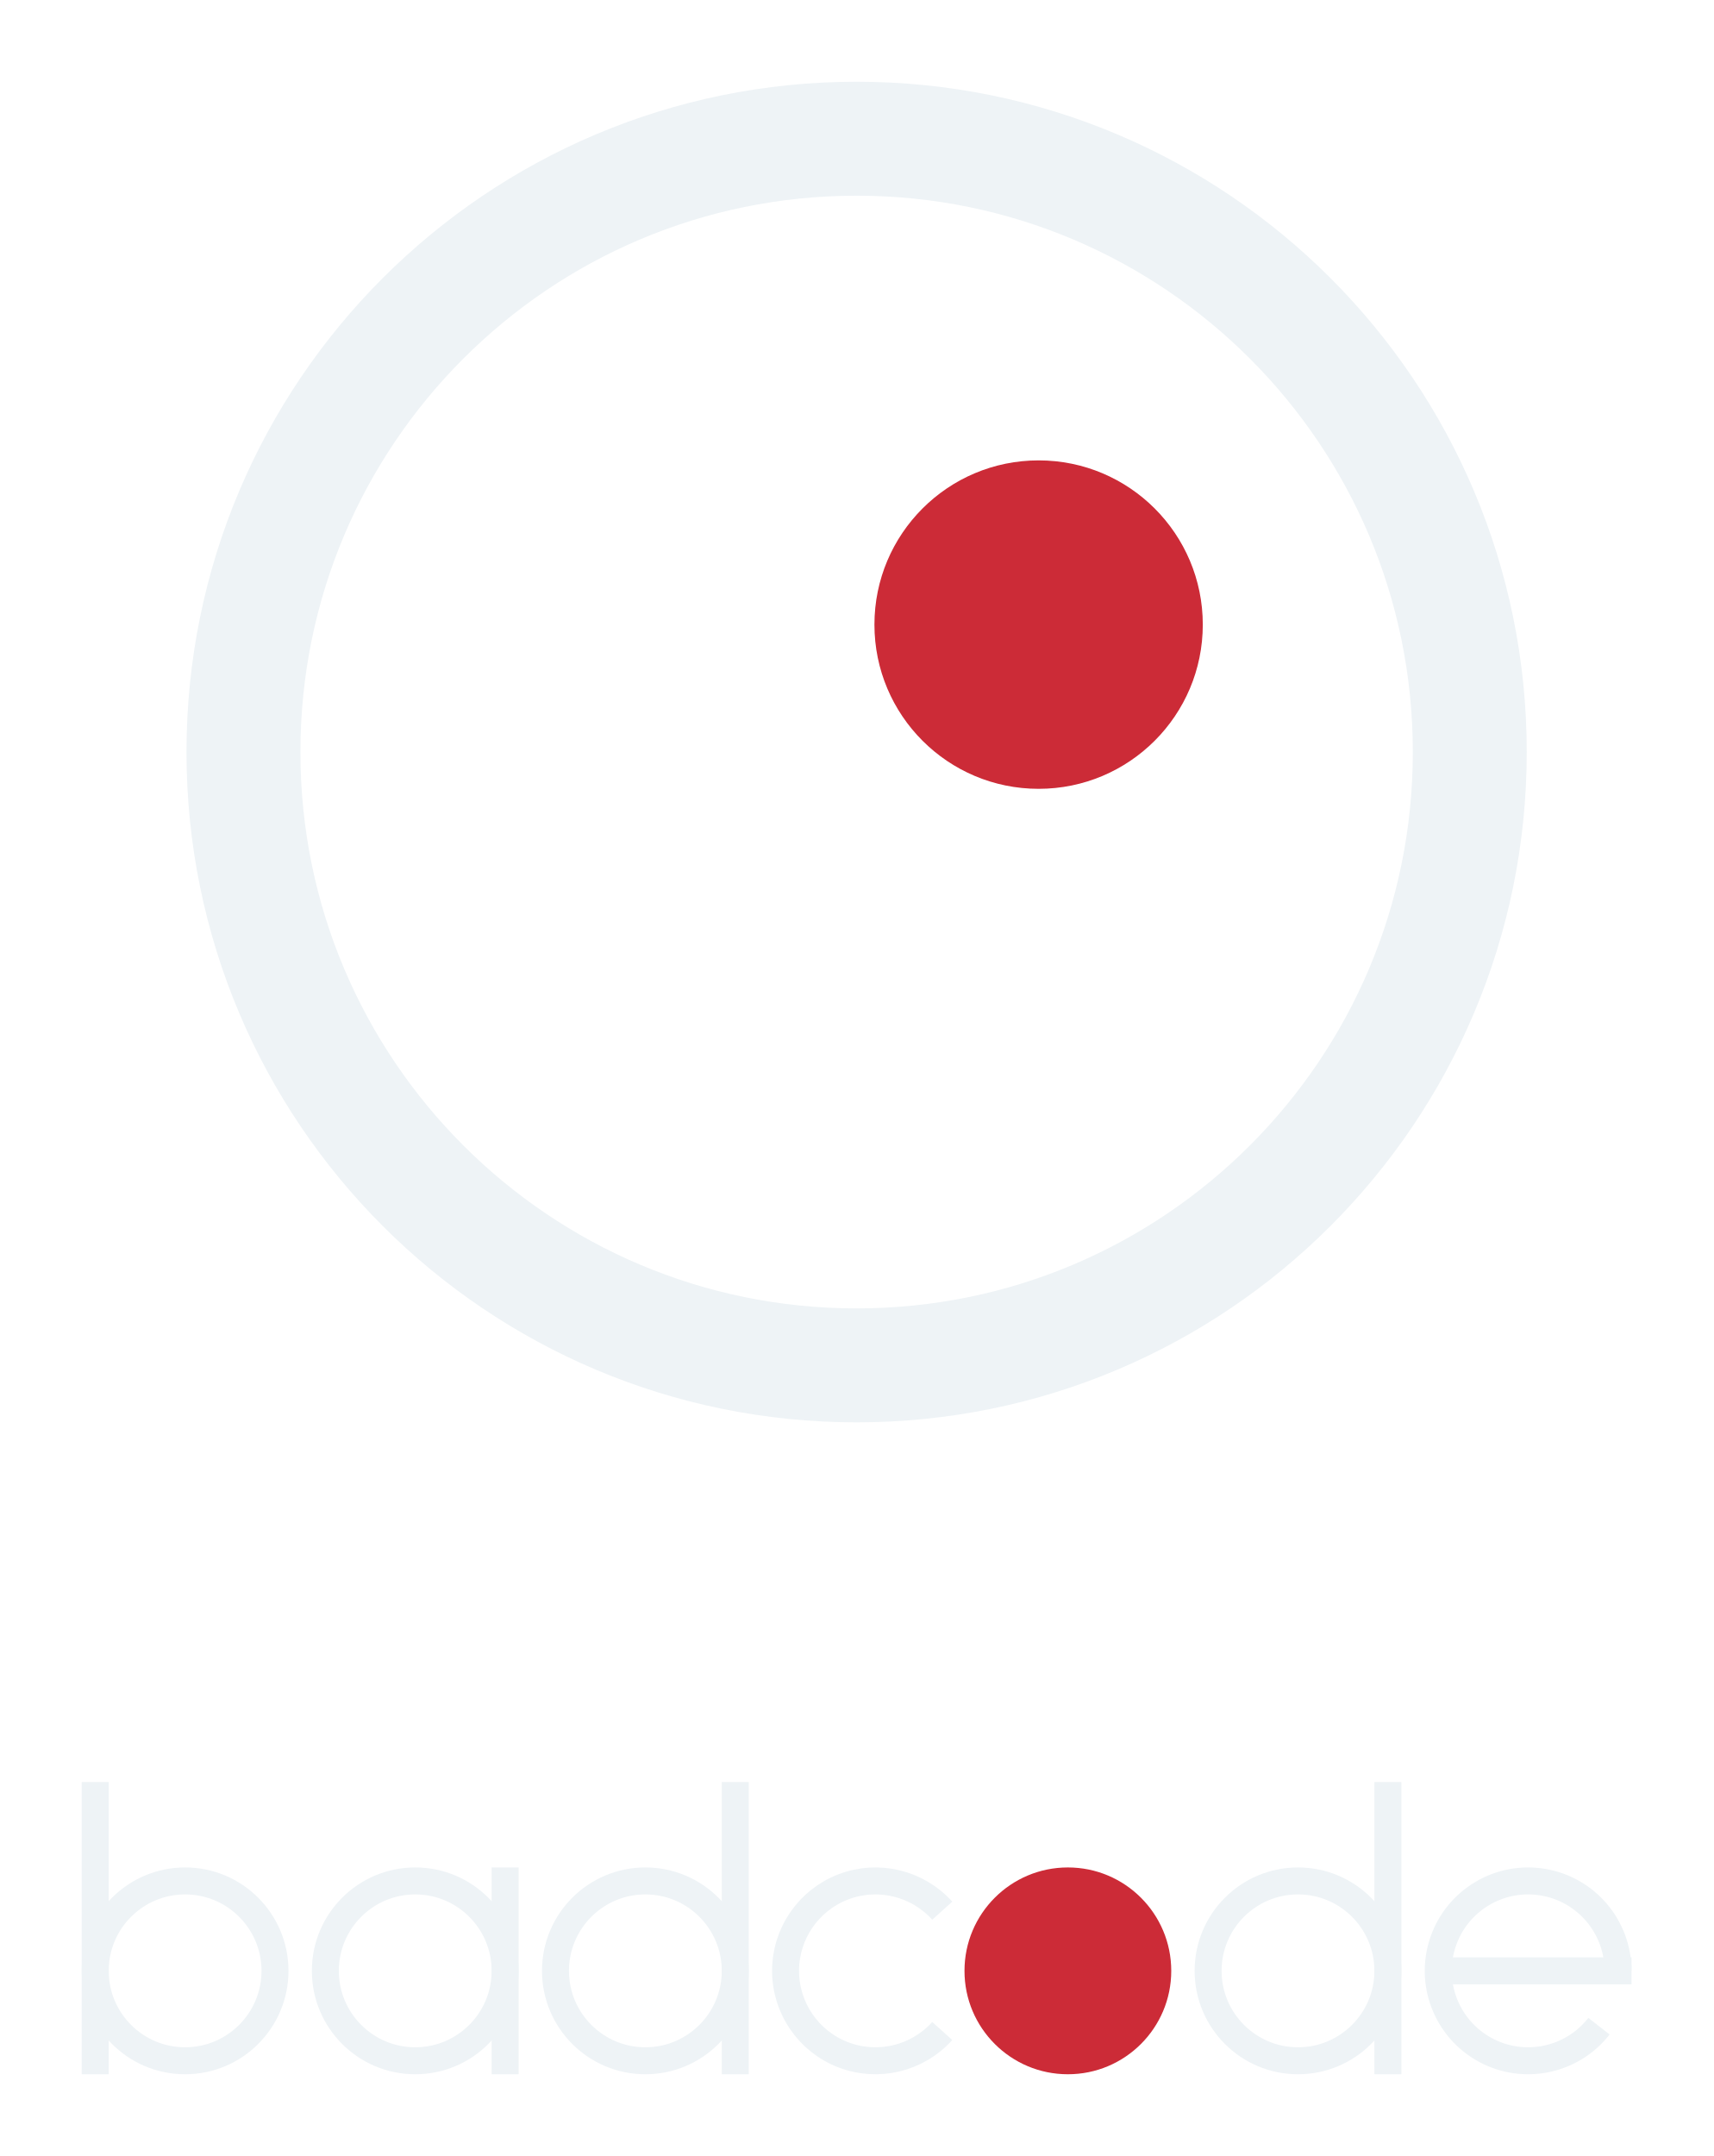
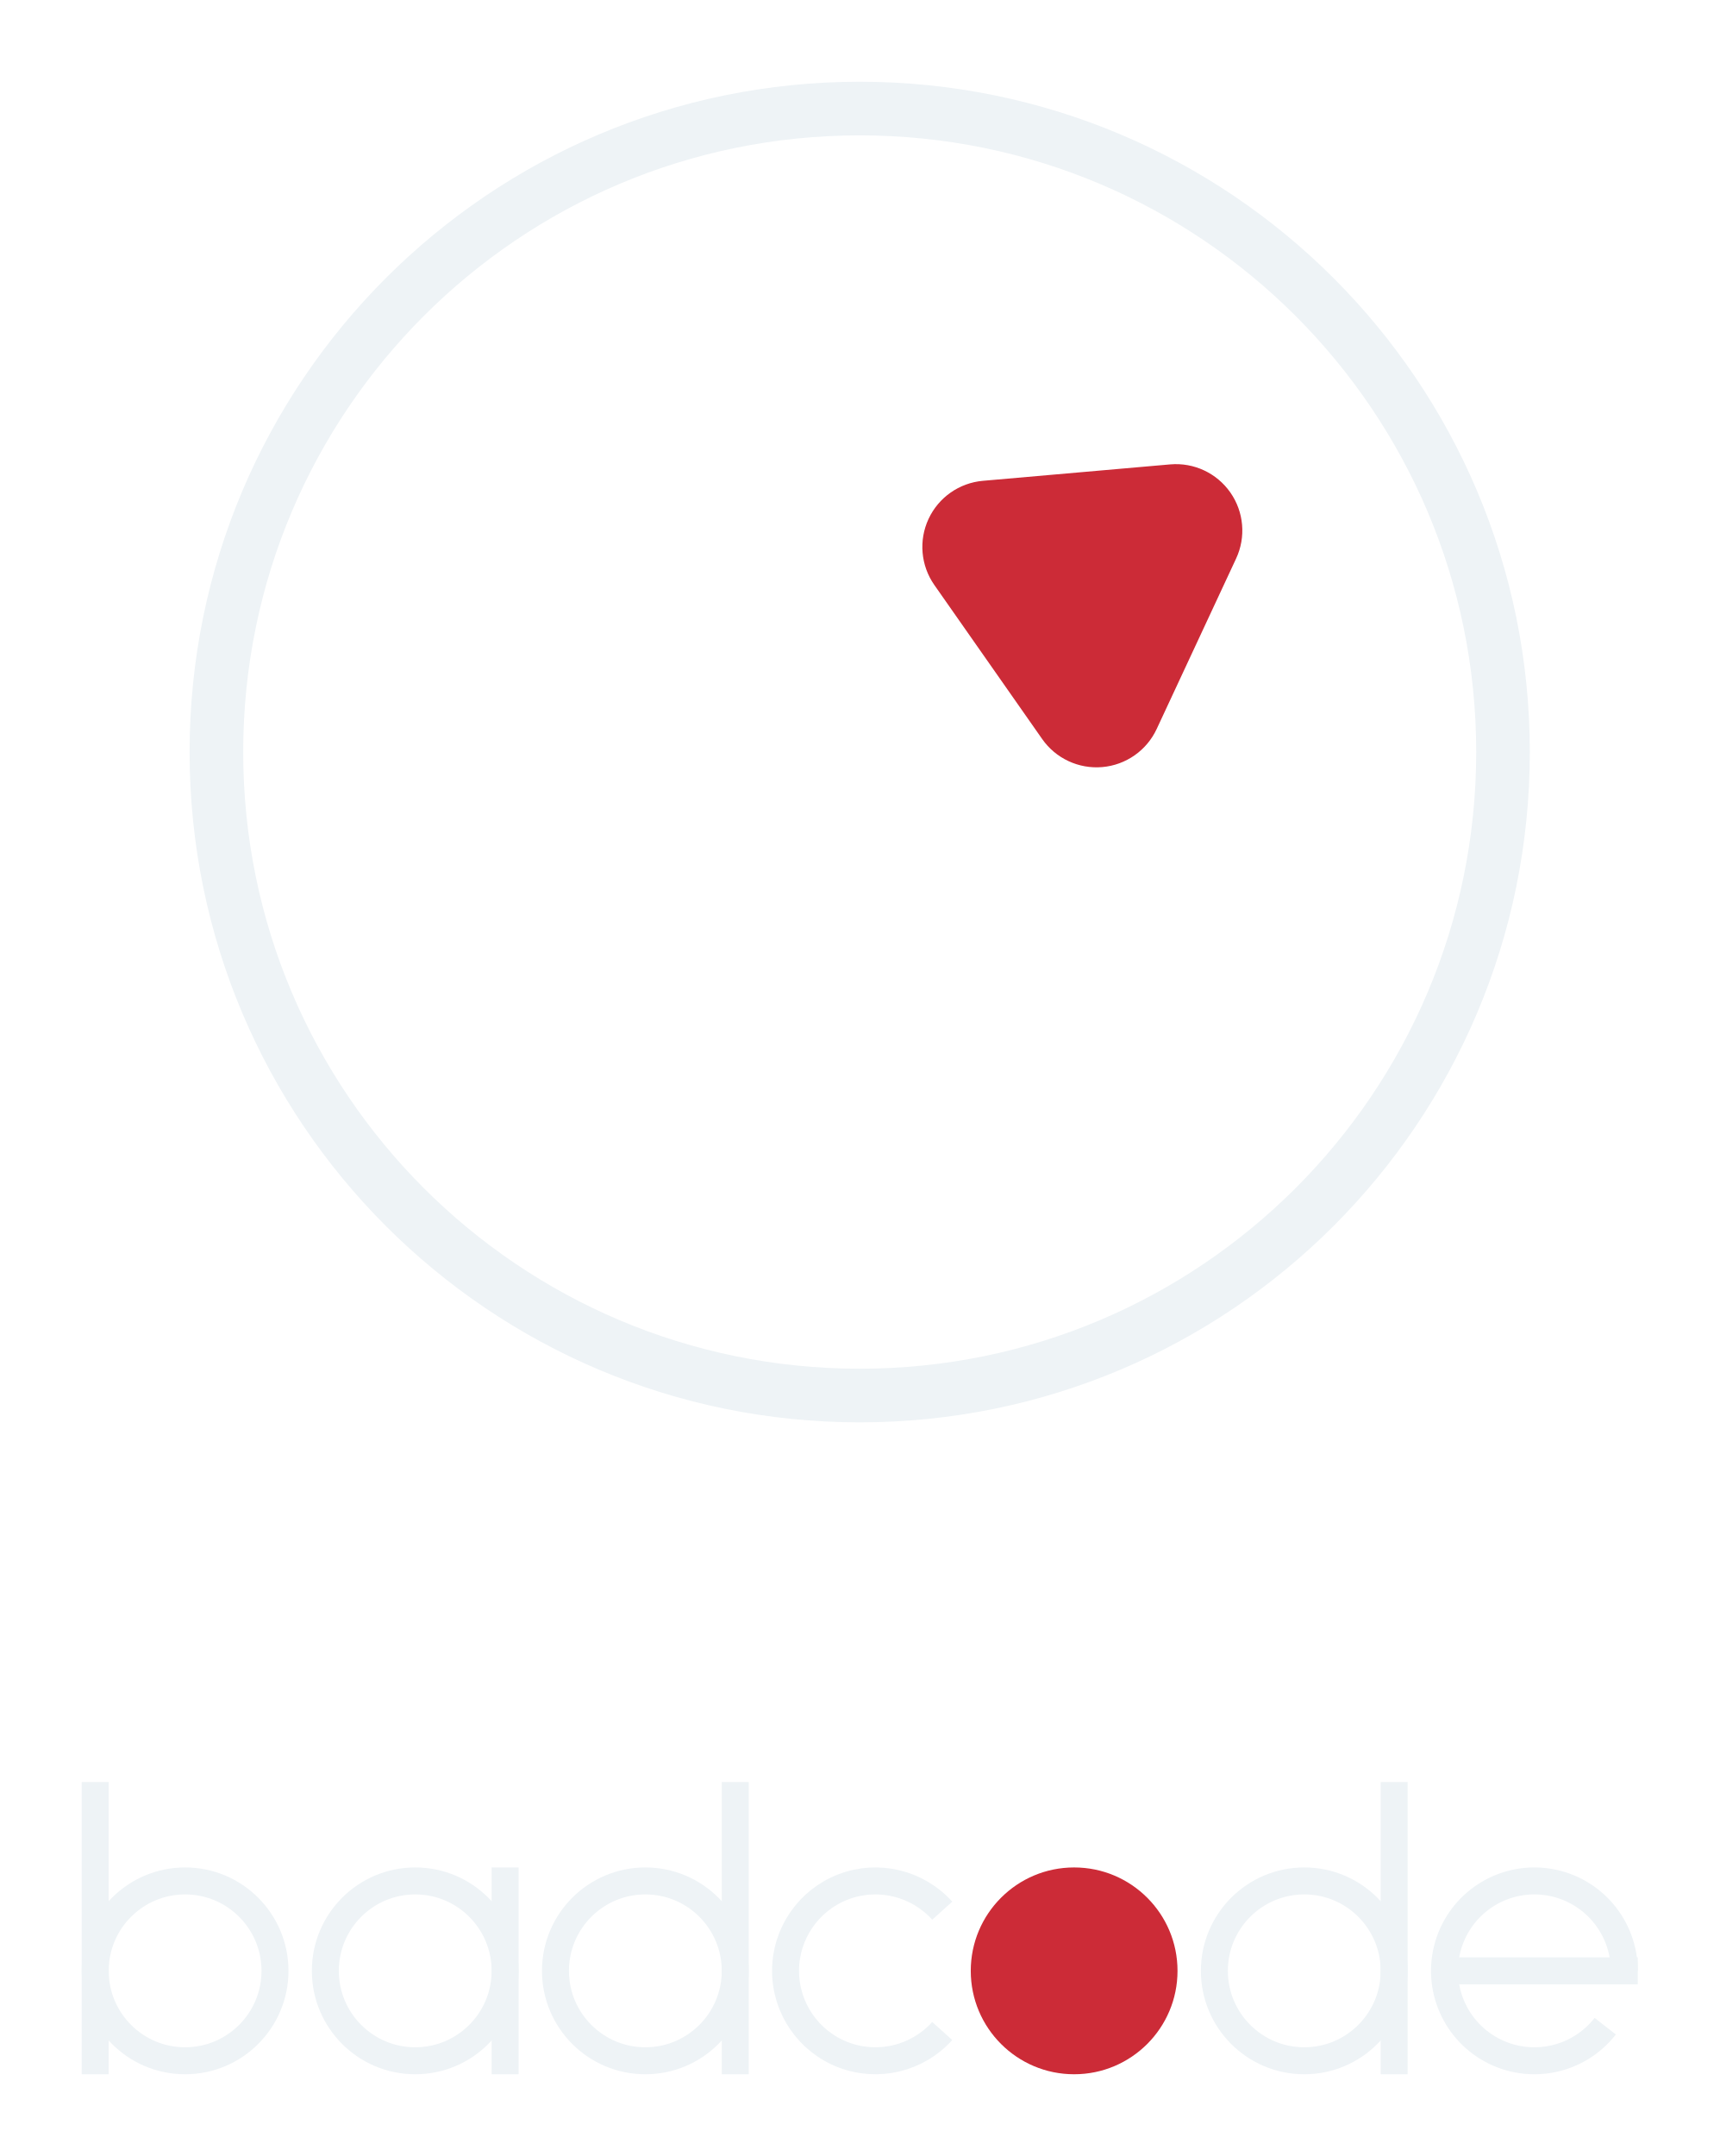
- <svg xmlns="http://www.w3.org/2000/svg" viewBox="-104.82 -92 209.64 263.75" role="img">
-   <circle cx="0" cy="0" r="75.03" fill="none" stroke="#eef3f6" stroke-width="13.94" />
-   <circle cx="22.27" cy="-15.59" r="20.09" fill="#cc2b37" />
-   <g transform="translate(-94.82 160.1)">
+ <svg xmlns="http://www.w3.org/2000/svg" viewBox="-105.2 -92 210.41 263.75" role="img">
+   <circle cx="0" cy="0" r="78.72" fill="none" stroke="#eef3f6" stroke-width="6.56" />
+   <path d="M38 -35.19A8.12 8.12 0 0 1 46.06 -23.67L36.34 -2.82A8.12 8.12 0 0 1 22.33 -1.59L9.13 -20.44A8.12 8.12 0 0 1 15.07 -33.18Z" fill="#cc2b37" />
+   <g transform="translate(-95.2 160.1)">
    <g fill="none" stroke="#eef3f6" stroke-width="3.3">
      <circle cx="12.65" cy="-11" r="11" />
      <line x1="1.65" y1="-34.1" x2="1.65" y2="1.65" />
      <circle cx="40.81" cy="-11" r="11" />
      <line x1="51.81" y1="-23.65" x2="51.81" y2="1.65" />
      <circle cx="68.97" cy="-11" r="11" />
      <line x1="79.97" y1="-34.1" x2="79.97" y2="1.65" />
      <path d="M105.3 -3.64A11 11 0 1 1 105.3 -18.36" />
-       <circle cx="148.83" cy="-11" r="11" />
-       <line x1="159.83" y1="-34.1" x2="159.83" y2="1.65" />
-       <path d="M185.66 -4.23A11 11 0 1 1 187.99 -11" />
-       <line x1="165.99" y1="-11" x2="189.64" y2="-11" />
+       <circle cx="149.6" cy="-11" r="11" />
+       <line x1="160.6" y1="-34.1" x2="160.6" y2="1.65" />
+       <path d="M186.43 -4.23A11 11 0 1 1 188.76 -11" />
+       <line x1="166.76" y1="-11" x2="190.41" y2="-11" />
    </g>
-     <circle cx="120.67" cy="-11" r="12.65" fill="#cc2b37" />
+     <circle cx="121.44" cy="-11" r="12.65" fill="#cc2b37" />
  </g>
</svg>
